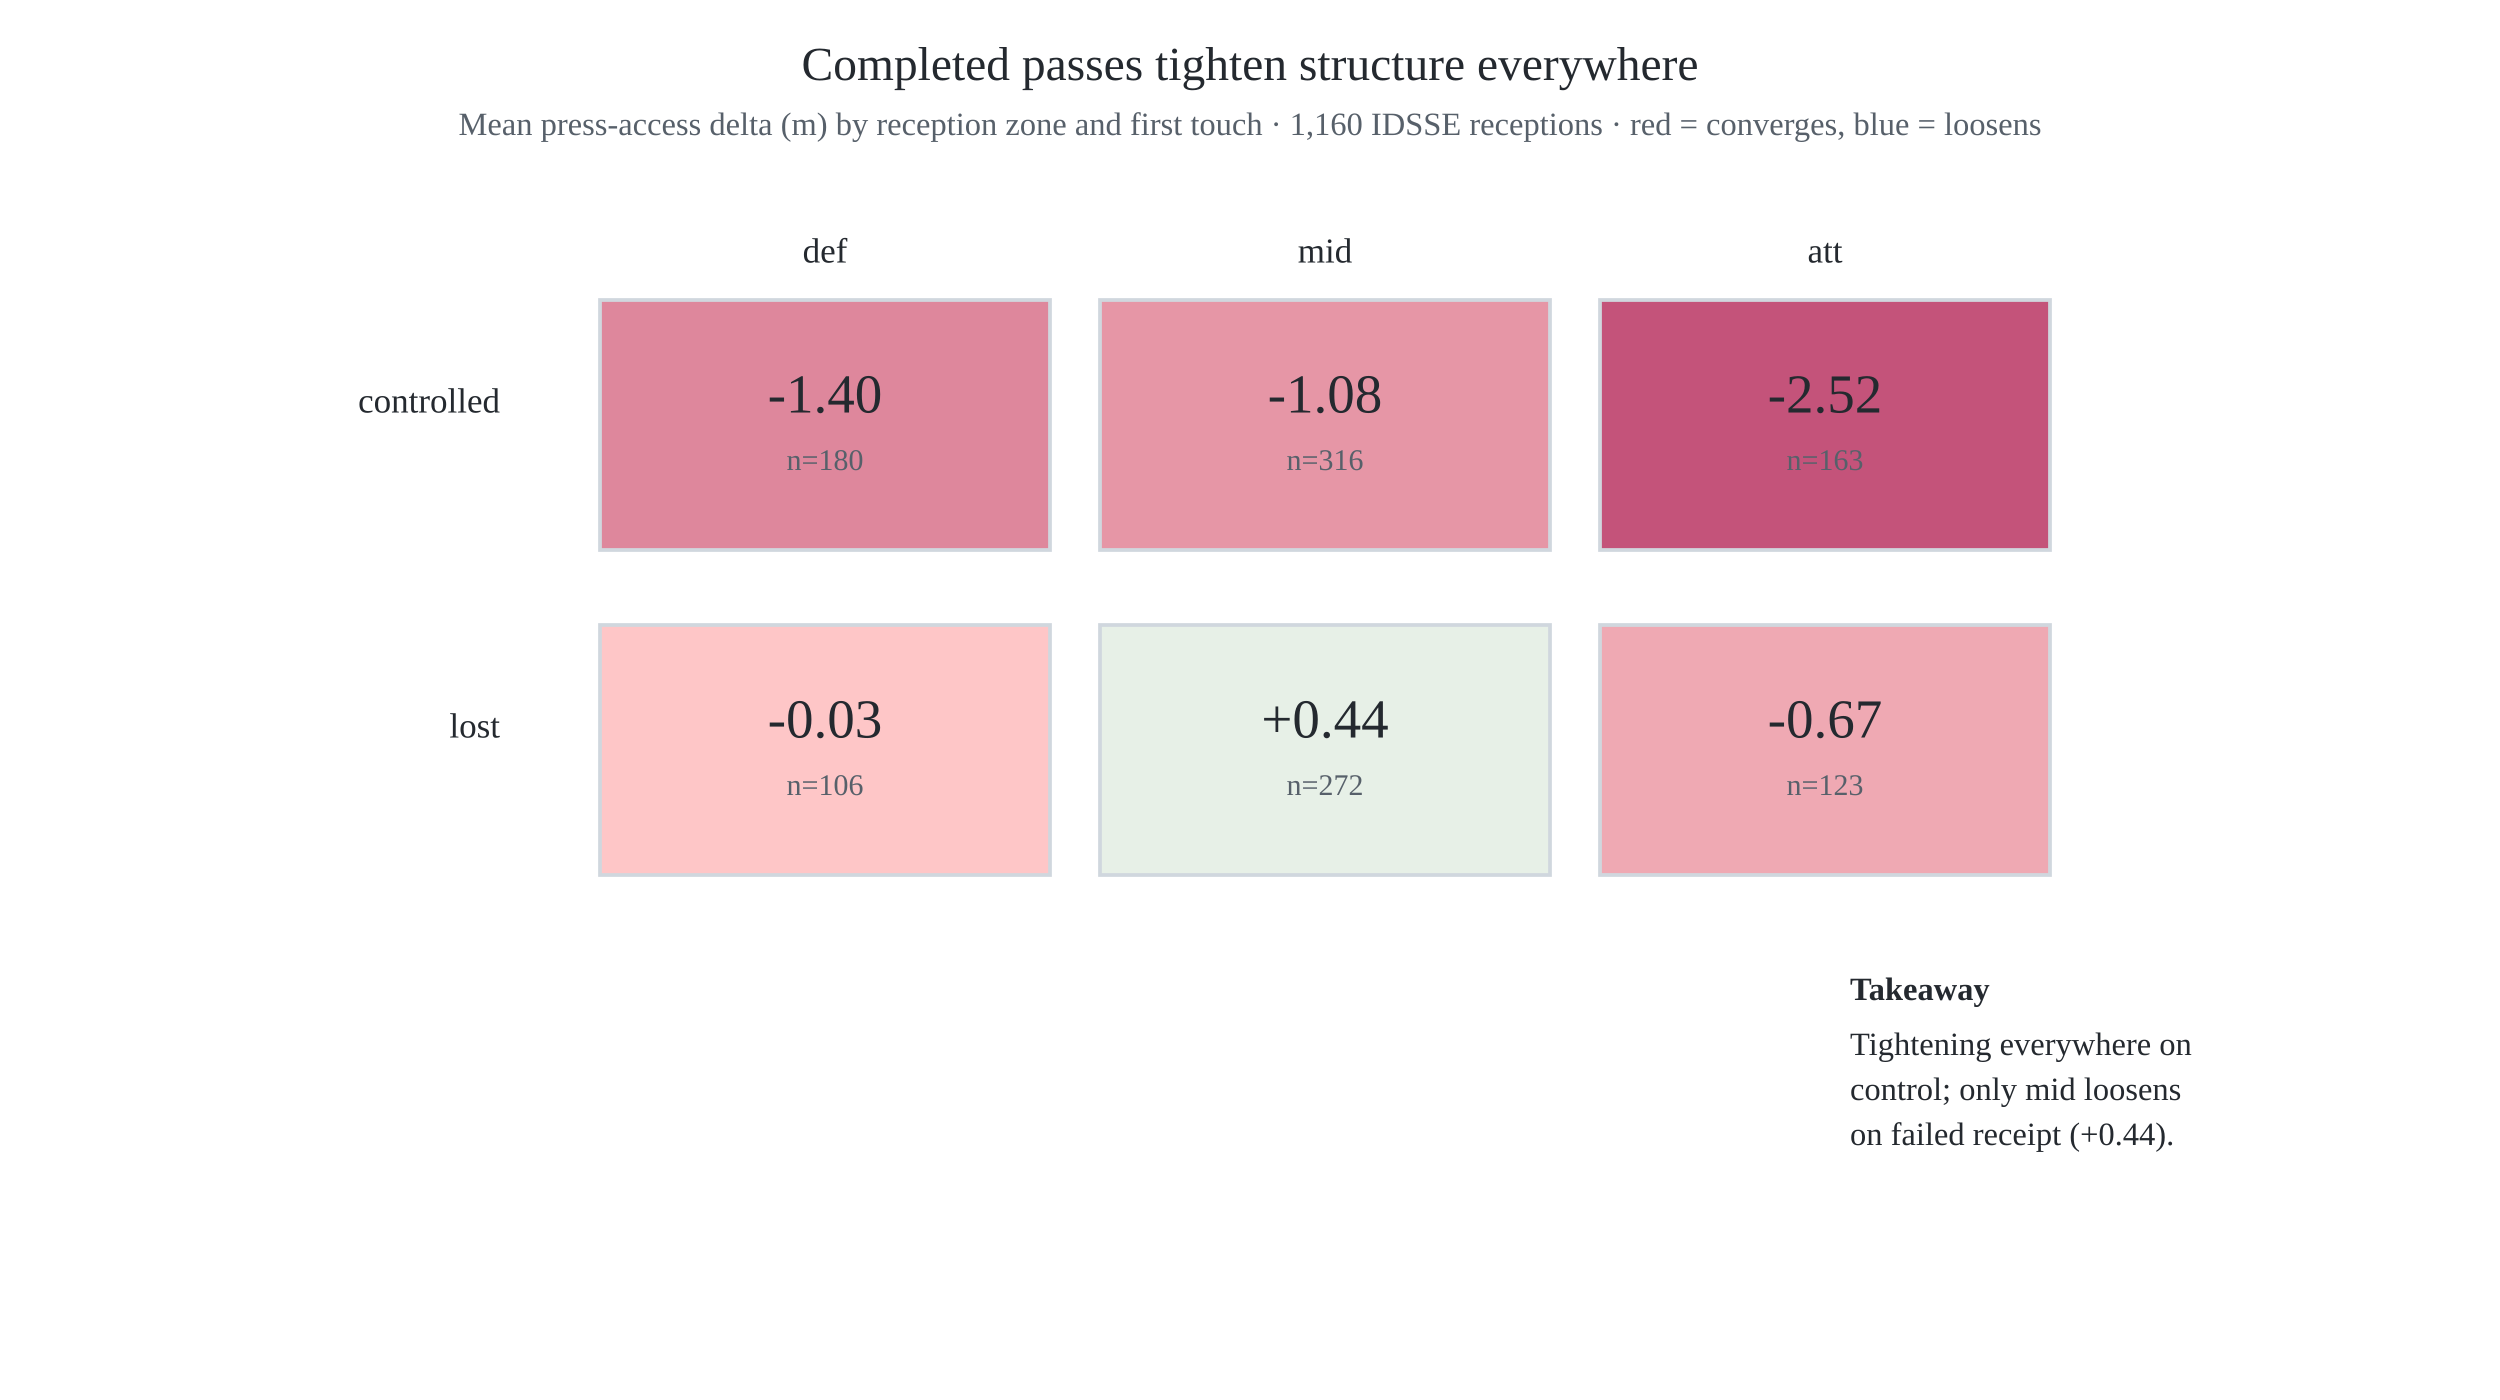
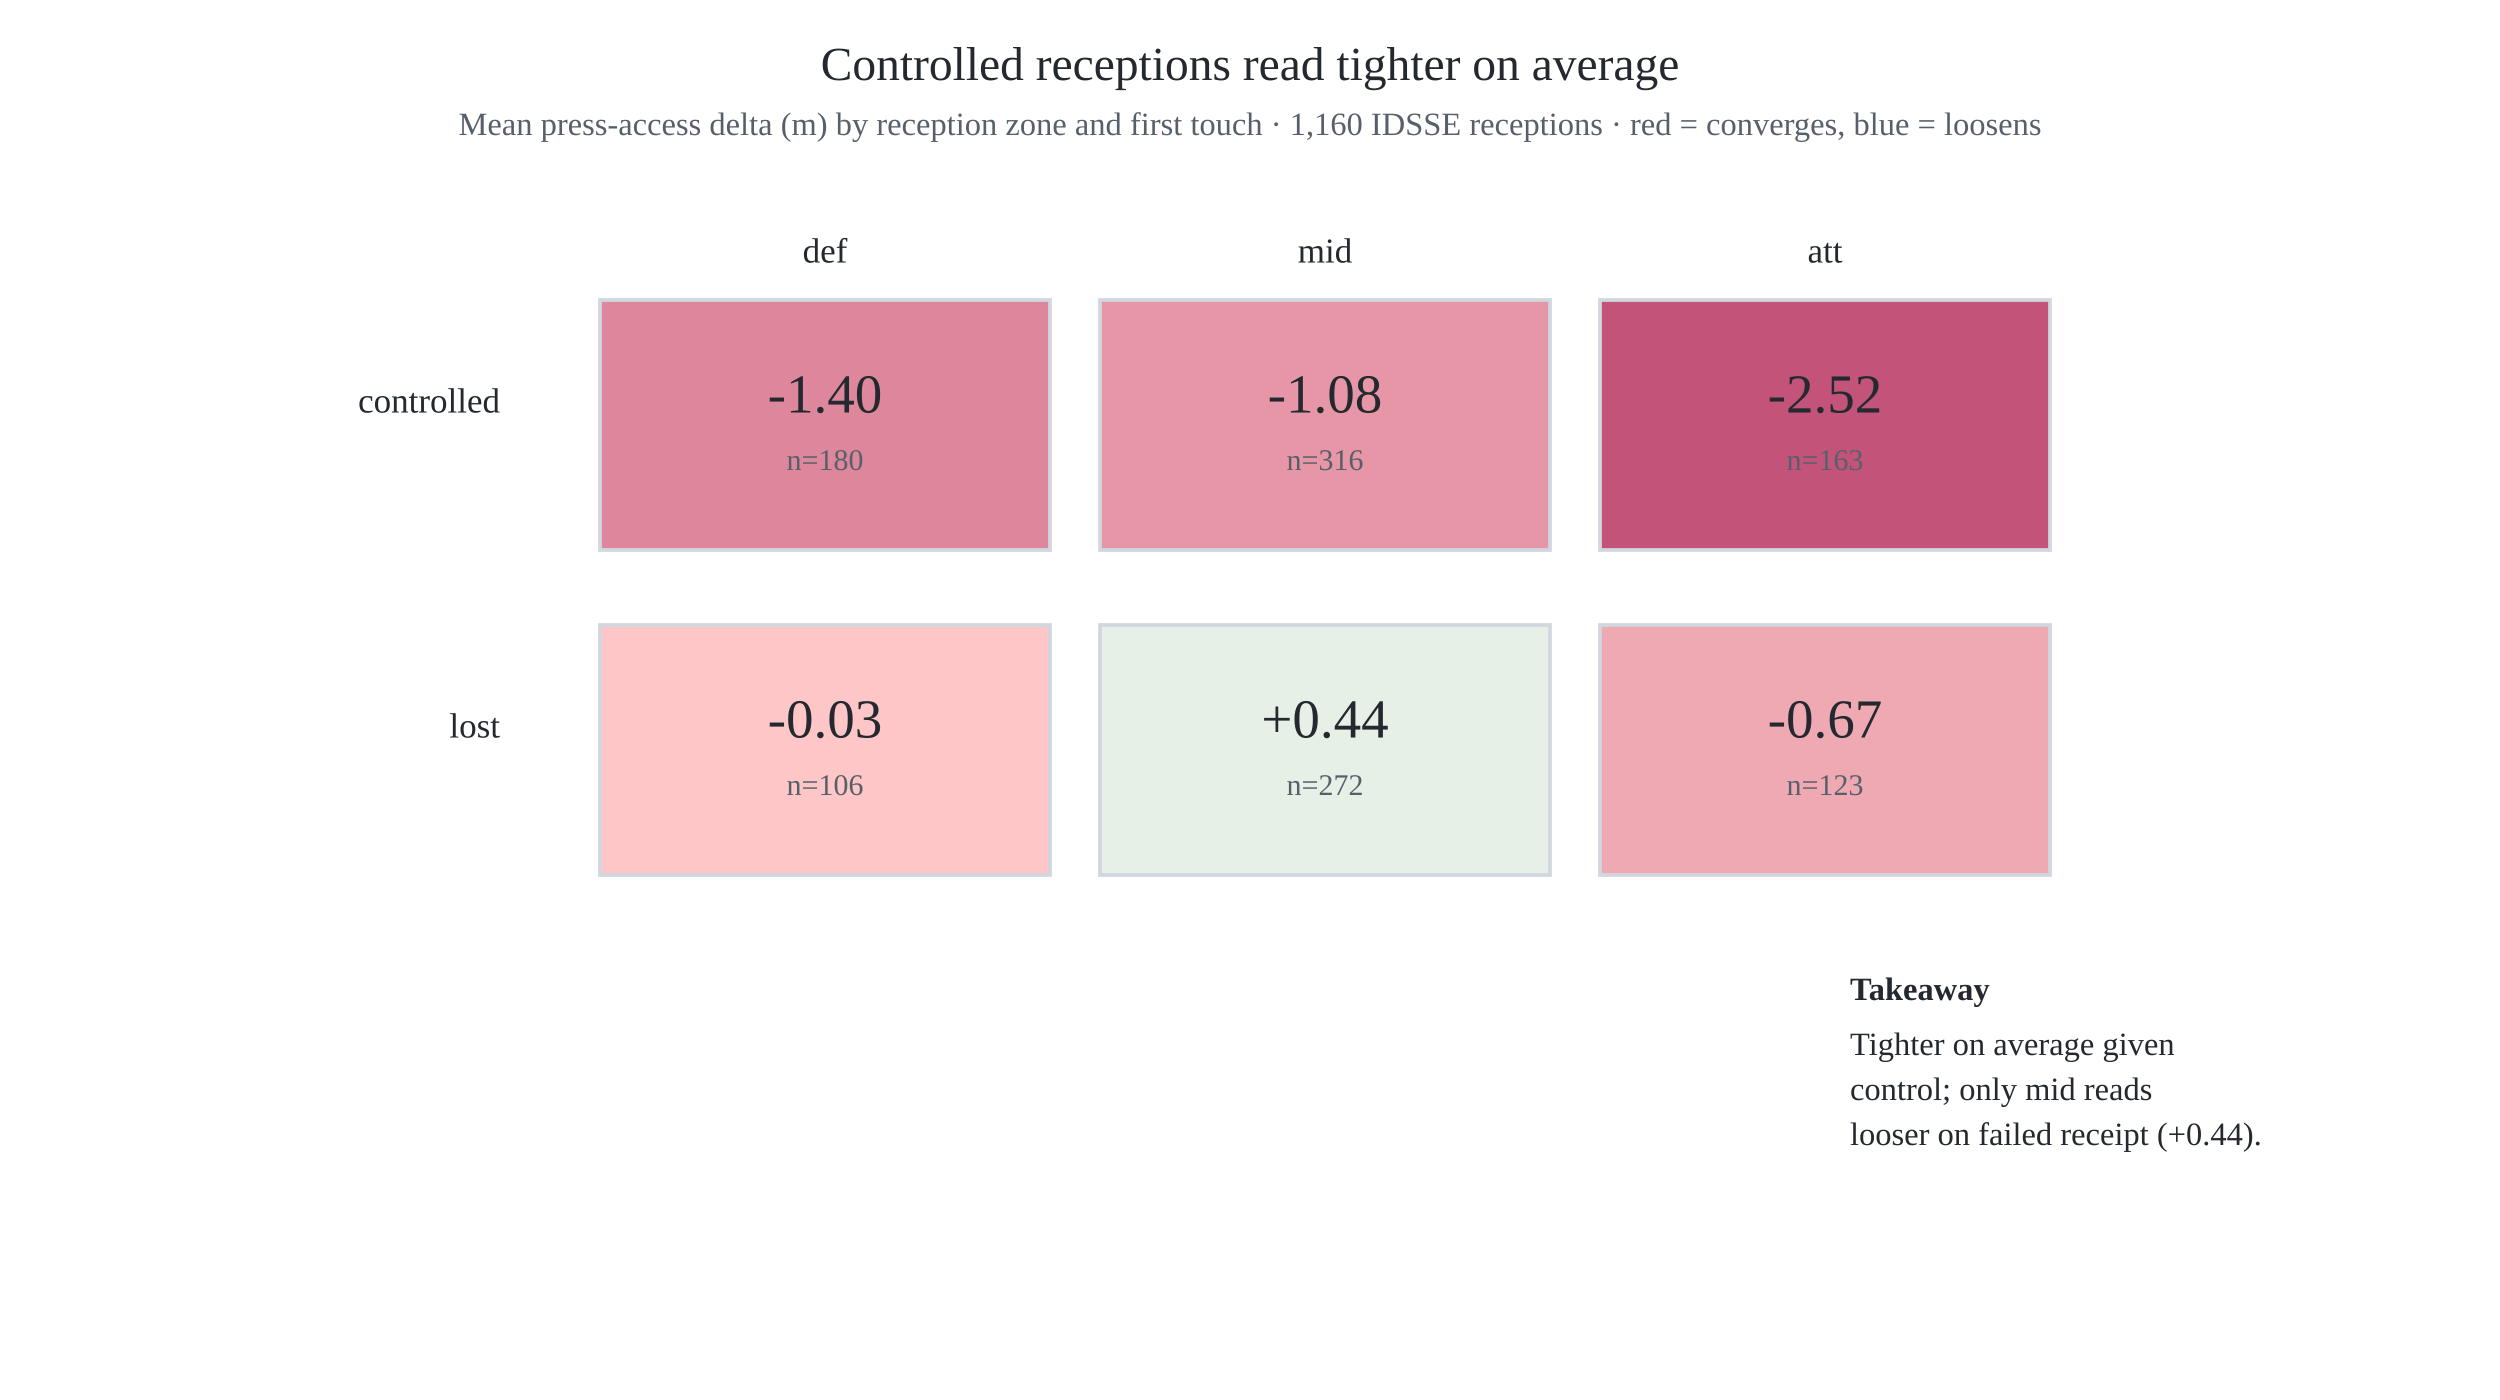
<svg xmlns="http://www.w3.org/2000/svg" viewBox="0 0 1000 560" role="img">
-   <text x="500" y="32" text-anchor="middle" font-size="19" fill="#24292f">Completed passes tighten structure everywhere</text>
+   <text x="500" y="32" text-anchor="middle" font-size="19" fill="#24292f">Controlled receptions read tighter on average</text>
  <text x="500" y="54" text-anchor="middle" font-size="13" fill="#57606a">Mean press-access delta (m) by reception zone and first touch · 1,160 IDSSE receptions · red = converges, blue = loosens</text>
  <text x="200" y="165" text-anchor="end" font-size="14" fill="#24292f">controlled</text>
  <rect x="240" y="120" width="180" height="100" fill="rgb(222,135,156)" stroke="#d0d7de" stroke-width="1.5" />
  <text x="330" y="165" text-anchor="middle" font-size="22" fill="#24292f">-1.40</text>
  <text x="330" y="188" text-anchor="middle" font-size="12" fill="#57606a">n=180</text>
  <rect x="440" y="120" width="180" height="100" fill="rgb(230,150,166)" stroke="#d0d7de" stroke-width="1.5" />
  <text x="530" y="165" text-anchor="middle" font-size="22" fill="#24292f">-1.08</text>
  <text x="530" y="188" text-anchor="middle" font-size="12" fill="#57606a">n=316</text>
  <rect x="640" y="120" width="180" height="100" fill="rgb(196,83,122)" stroke="#d0d7de" stroke-width="1.5" />
  <text x="730" y="165" text-anchor="middle" font-size="22" fill="#24292f">-2.52</text>
  <text x="730" y="188" text-anchor="middle" font-size="12" fill="#57606a">n=163</text>
  <text x="200" y="295" text-anchor="end" font-size="14" fill="#24292f">lost</text>
  <rect x="240" y="250" width="180" height="100" fill="rgb(254,198,199)" stroke="#d0d7de" stroke-width="1.5" />
  <text x="330" y="295" text-anchor="middle" font-size="22" fill="#24292f">-0.03</text>
  <text x="330" y="318" text-anchor="middle" font-size="12" fill="#57606a">n=106</text>
  <rect x="440" y="250" width="180" height="100" fill="rgb(231,240,231)" stroke="#d0d7de" stroke-width="1.5" />
  <text x="530" y="295" text-anchor="middle" font-size="22" fill="#24292f">+0.44</text>
  <text x="530" y="318" text-anchor="middle" font-size="12" fill="#57606a">n=272</text>
  <rect x="640" y="250" width="180" height="100" fill="rgb(239,169,179)" stroke="#d0d7de" stroke-width="1.5" />
  <text x="730" y="295" text-anchor="middle" font-size="22" fill="#24292f">-0.67</text>
  <text x="730" y="318" text-anchor="middle" font-size="12" fill="#57606a">n=123</text>
  <text x="330" y="105" text-anchor="middle" font-size="14" fill="#24292f">def</text>
  <text x="530" y="105" text-anchor="middle" font-size="14" fill="#24292f">mid</text>
  <text x="730" y="105" text-anchor="middle" font-size="14" fill="#24292f">att</text>
  <g font-size="13" fill="#24292f">
    <text x="740" y="400" font-weight="bold">Takeaway</text>
-     <text x="740" y="422" font-size="13">Tightening everywhere on</text>
-     <text x="740" y="440" font-size="13">control; only mid loosens</text>
-     <text x="740" y="458" font-size="13">on failed receipt (+0.44).</text>
+     <text x="740" y="422" font-size="13">Tighter on average given</text>
+     <text x="740" y="440" font-size="13">control; only mid reads</text>
+     <text x="740" y="458" font-size="13">looser on failed receipt (+0.44).</text>
  </g>
</svg>
